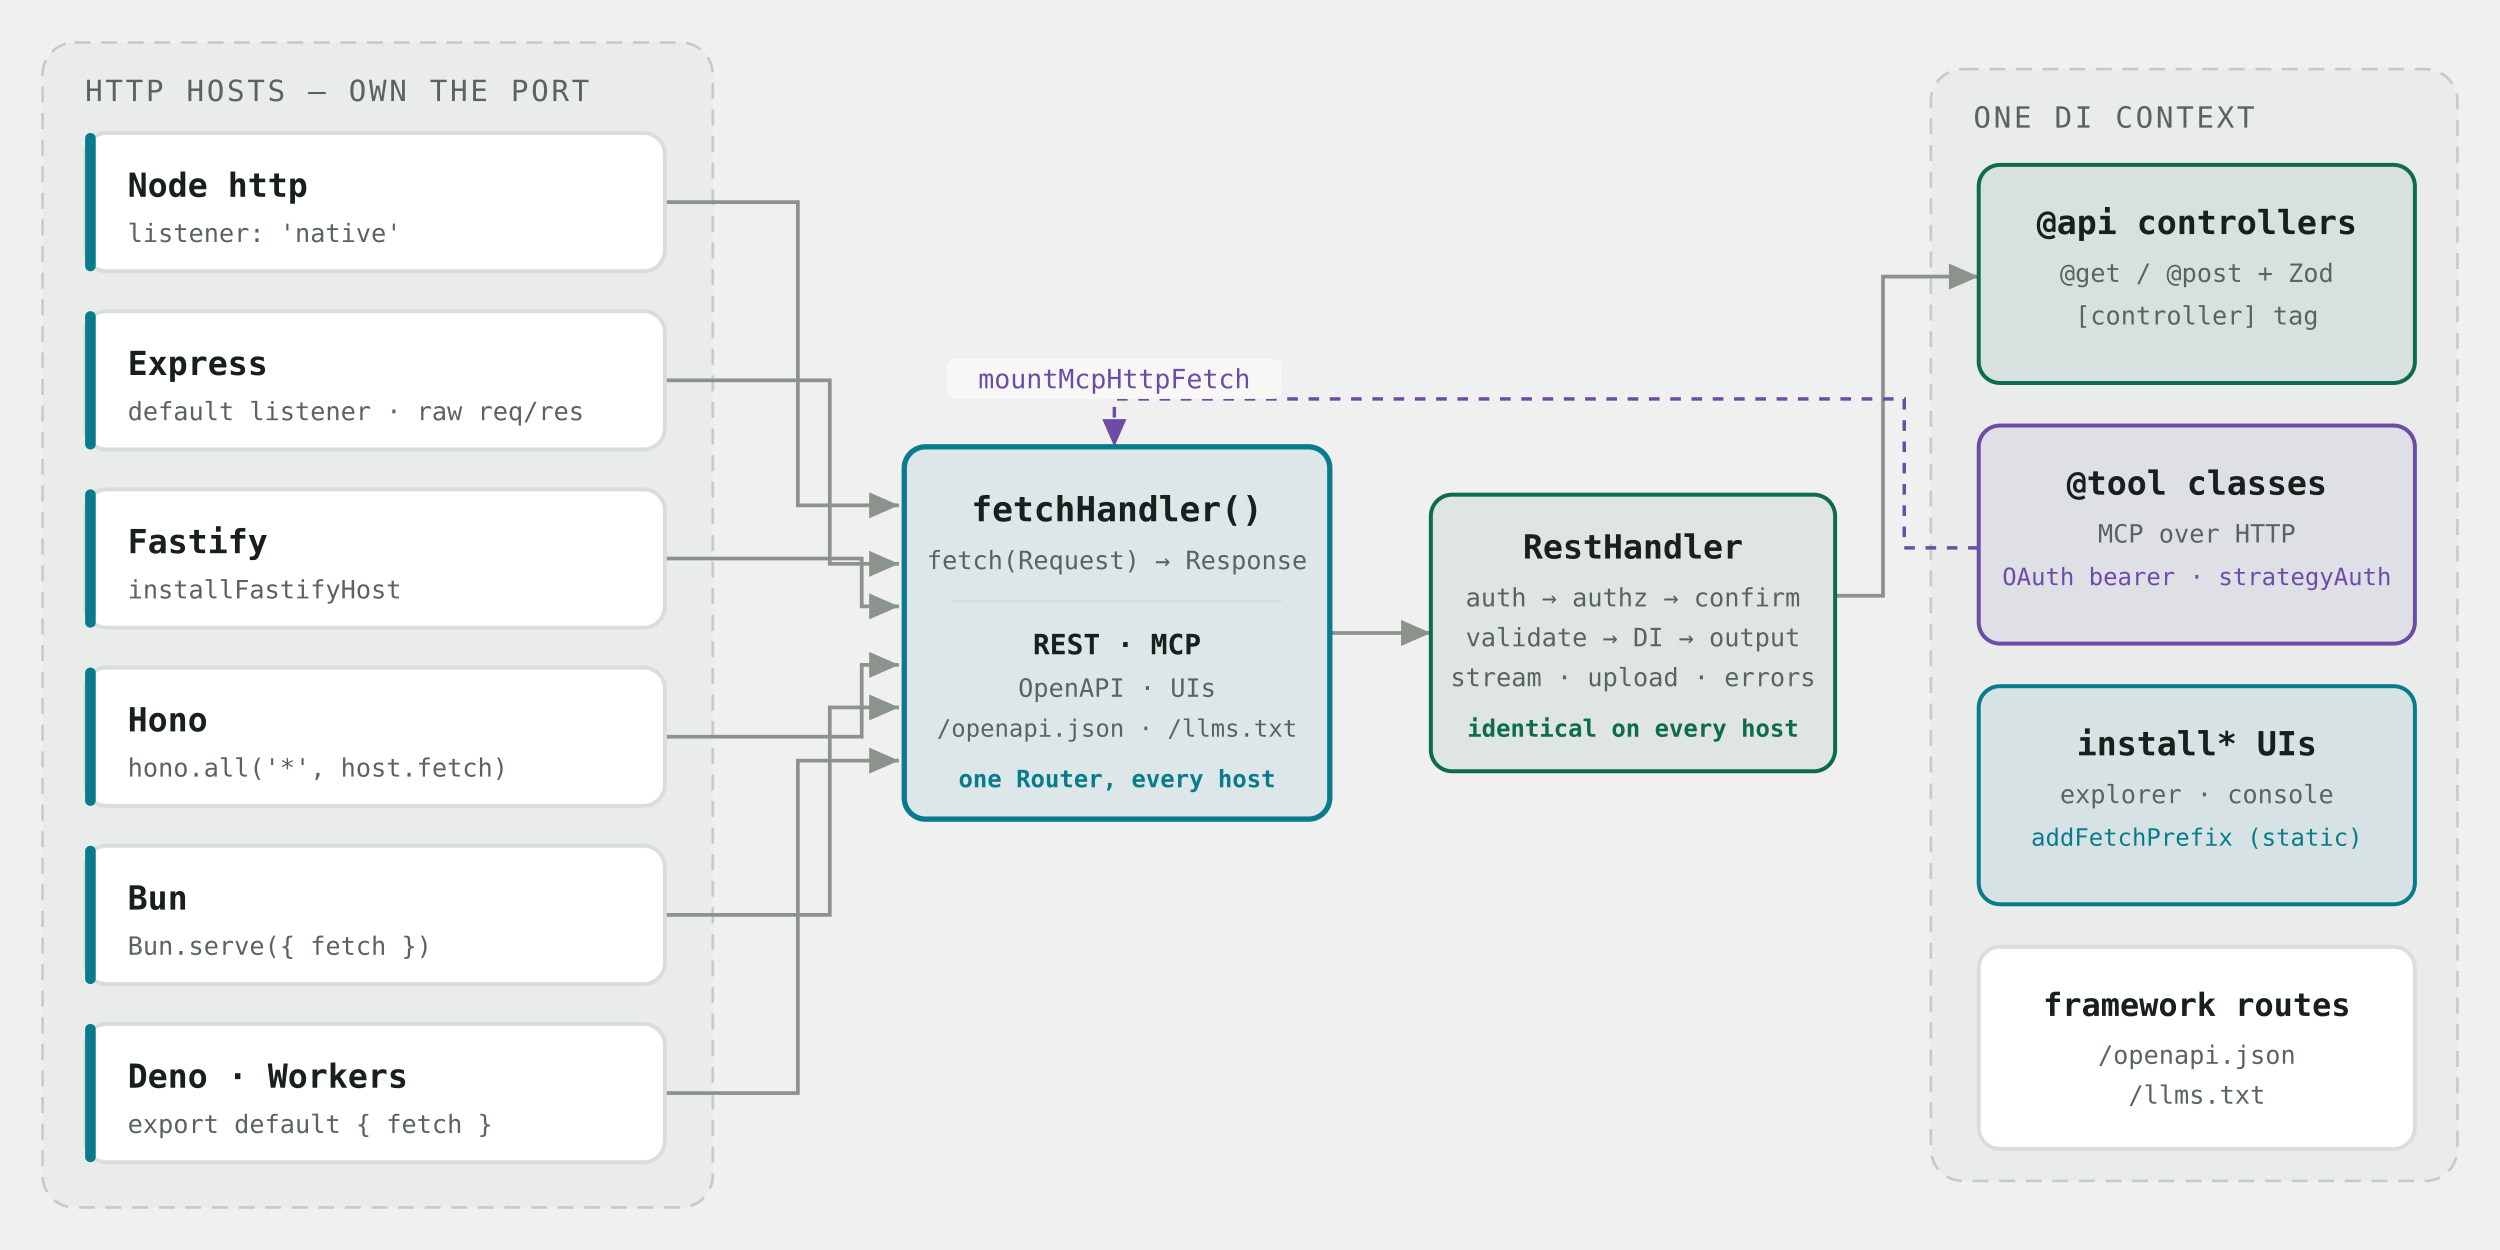
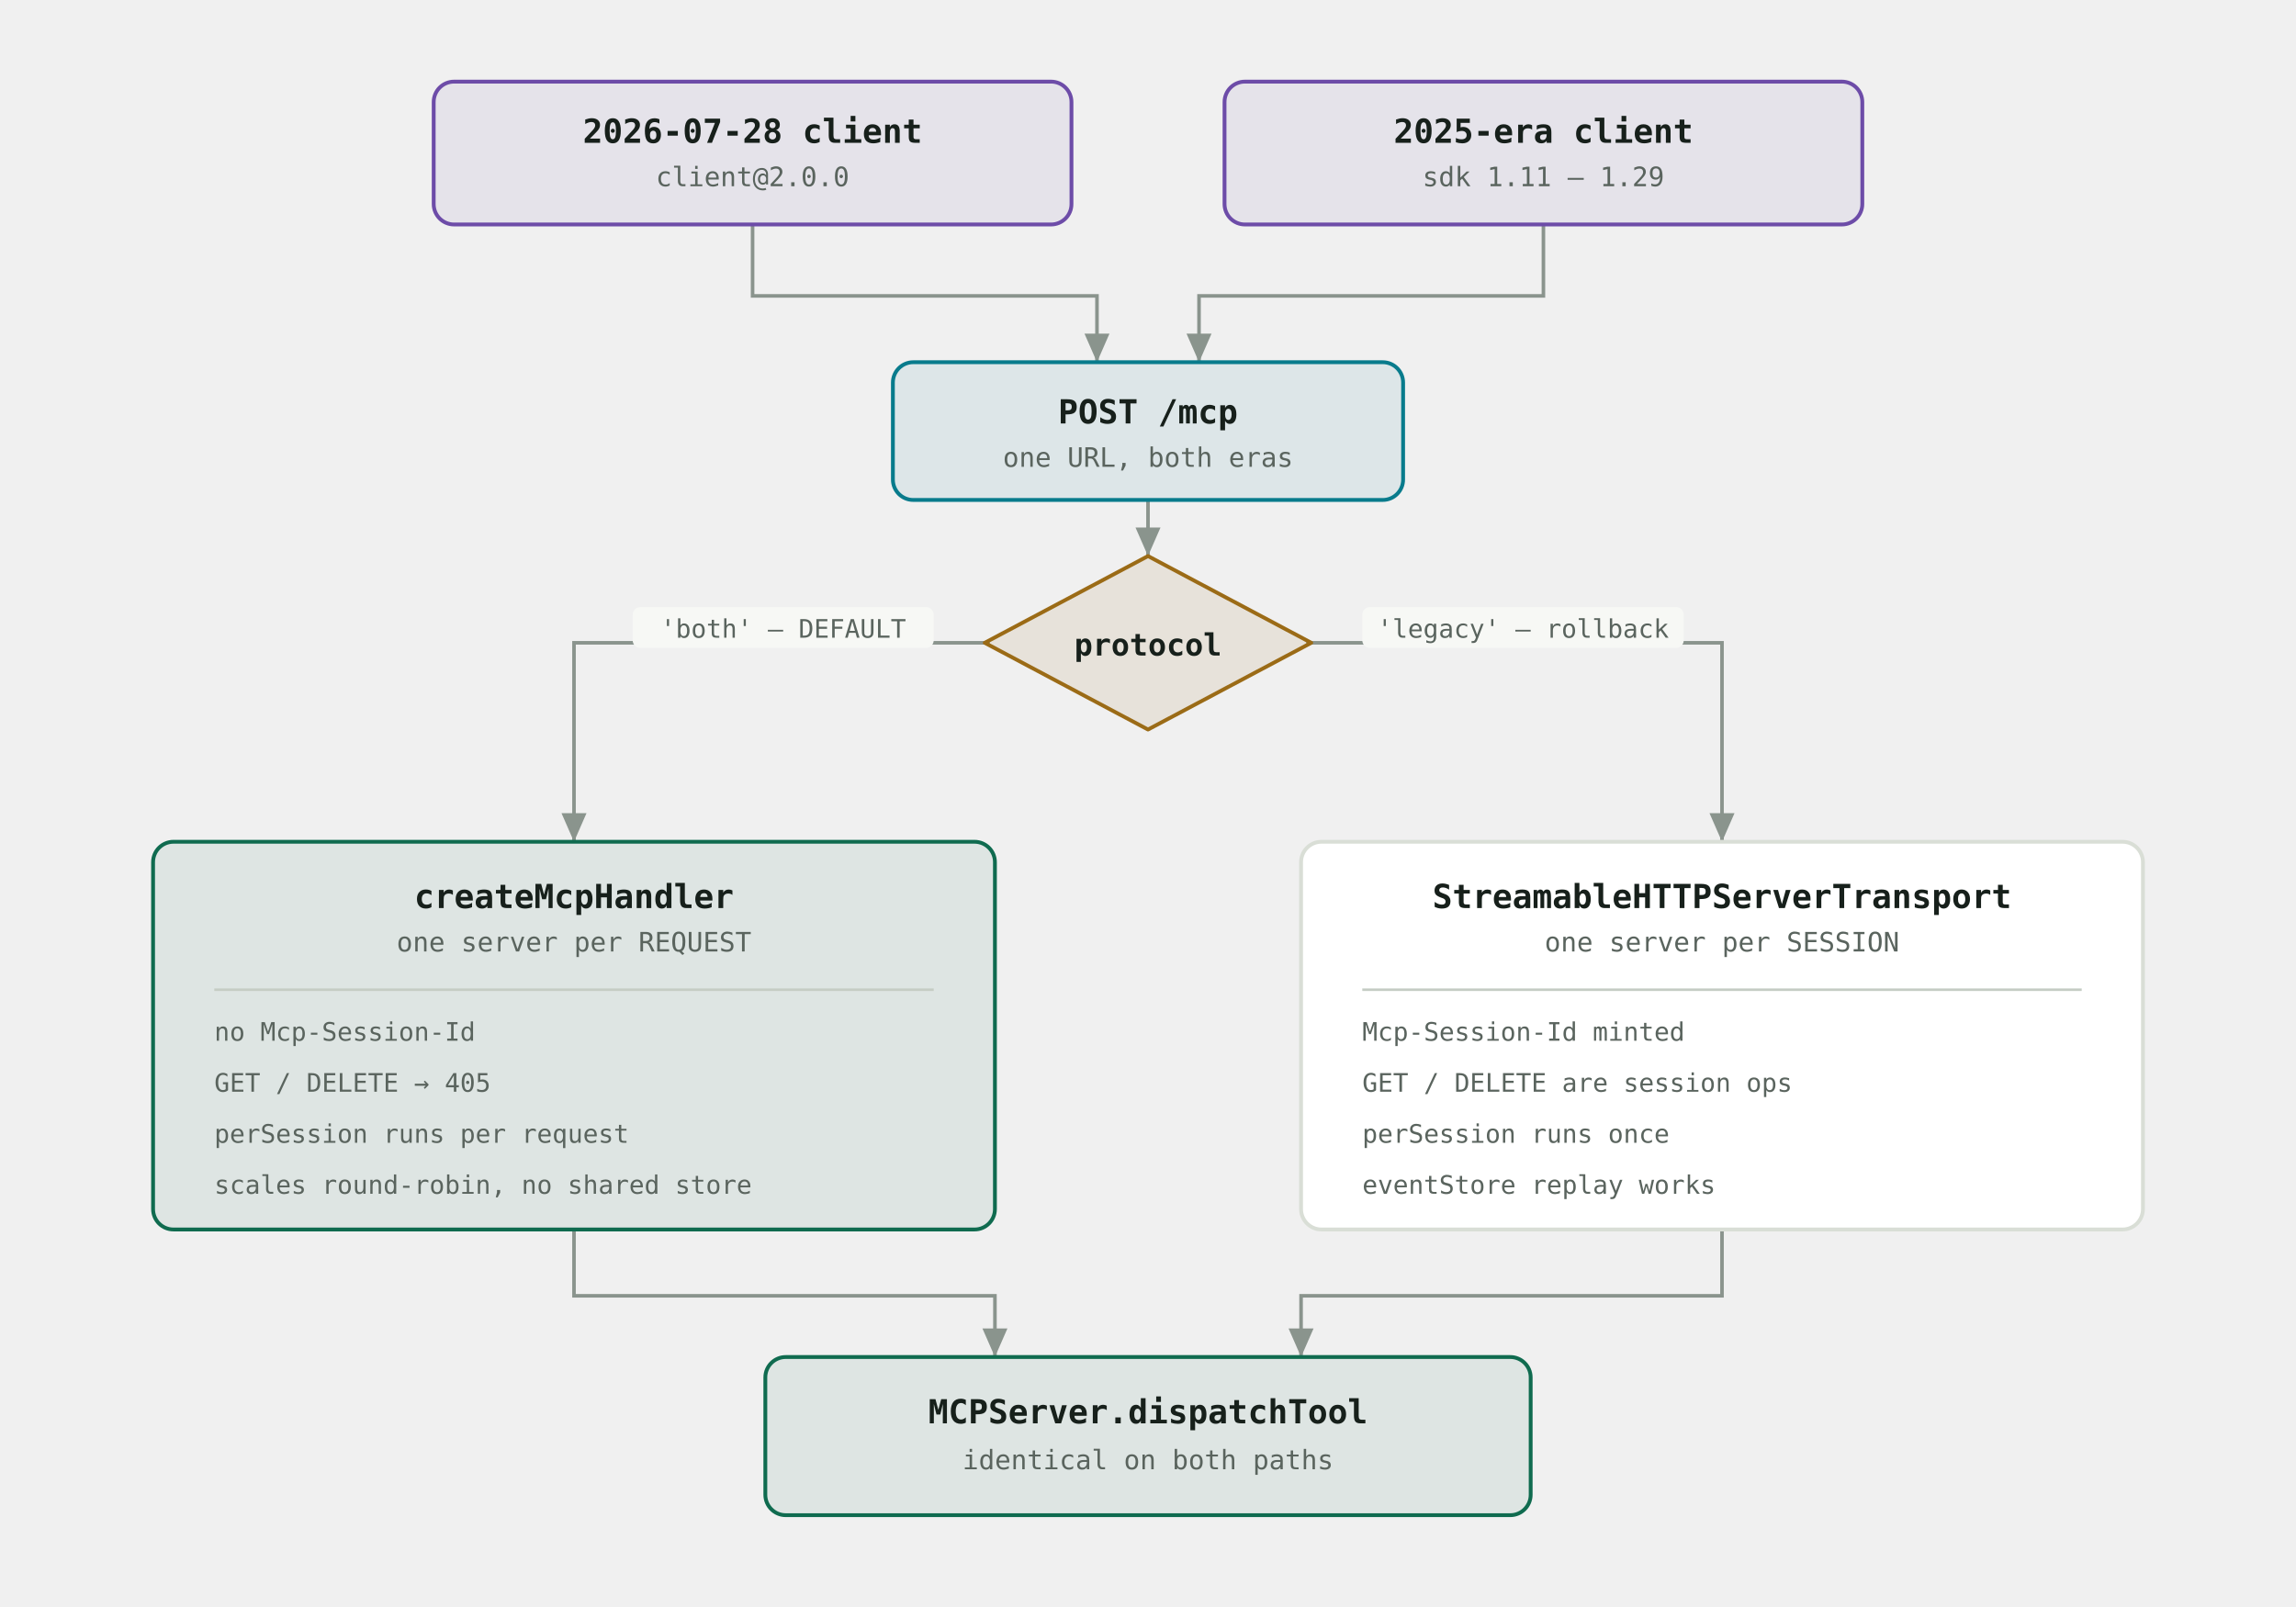
- <svg xmlns="http://www.w3.org/2000/svg" viewBox="0 0 940 470" width="940" height="470" role="img" aria-label="One fetchHandler() runs the full pipeline; Node, Express, Fastify, Hono, Bun, Deno, and Workers each host it; MCP, UIs, and framework routes register onto the same handler">
+ <svg xmlns="http://www.w3.org/2000/svg" viewBox="0 0 900 630" width="900" height="630" role="img" aria-label="One /mcp endpoint serving both protocol eras: 2026-07-28 and 2025-era clients both reach the stateless default and the legacy session path, and both converge on the same dispatchTool pipeline">
  <defs>
    <marker id="arrow" markerWidth="8" markerHeight="7" refX="8" refY="3.5" orient="auto">
      <path d="M0,0 L8,3.5 L0,7 z" fill="#8a948d" />
    </marker>
-     <marker id="arrow-mcp" markerWidth="8" markerHeight="7" refX="8" refY="3.5" orient="auto">
-       <path d="M0,0 L8,3.5 L0,7 z" fill="#6d4ca8" />
-     </marker>
  </defs>
  <g font-family="ui-monospace, SFMono-Regular, Menlo, monospace">
-     <rect x="16" y="16" width="252" height="438" rx="12" fill="rgba(15,107,79,0.03)" stroke="#c5ccc4" stroke-width="1" stroke-dasharray="6,4" />
-     <text x="32" y="38" font-size="11" letter-spacing="1" fill="#5a645e">HTTP HOSTS — OWN THE PORT</text>
-     <rect x="726" y="26" width="198" height="418" rx="12" fill="rgba(15,107,79,0.03)" stroke="#c5ccc4" stroke-width="1" stroke-dasharray="6,4" />
-     <text x="742" y="48" font-size="11" letter-spacing="1" fill="#5a645e">ONE DI CONTEXT</text>
    <g fill="none" stroke="#8a948d" stroke-width="1.4">
-       <path d="M250,76  L300,76  L300,190 L338,190" marker-end="url(#arrow)" />
-       <path d="M250,143 L312,143 L312,212 L338,212" marker-end="url(#arrow)" />
-       <path d="M250,210 L324,210 L324,228 L338,228" marker-end="url(#arrow)" />
-       <path d="M250,277 L324,277 L324,250 L338,250" marker-end="url(#arrow)" />
-       <path d="M250,344 L312,344 L312,266 L338,266" marker-end="url(#arrow)" />
-       <path d="M250,411 L300,411 L300,286 L338,286" marker-end="url(#arrow)" />
-       <path d="M500,238 L538,238" marker-end="url(#arrow)" />
-       <path d="M690,224 L708,224 L708,104 L744,104" marker-end="url(#arrow)" />
+       <path d="M295,88 L295,116 L430,116 L430,142" marker-end="url(#arrow)" />
+       <path d="M605,88 L605,116 L470,116 L470,142" marker-end="url(#arrow)" />
+       <path d="M450,196 L450,218" marker-end="url(#arrow)" />
+       <path d="M388,252 L225,252 L225,330" marker-end="url(#arrow)" />
+       <path d="M512,252 L675,252 L675,330" marker-end="url(#arrow)" />
+       <path d="M225,482 L225,508 L390,508 L390,532" marker-end="url(#arrow)" />
+       <path d="M675,482 L675,508 L510,508 L510,532" marker-end="url(#arrow)" />
    </g>
-     <path d="M744,206 L716,206 L716,150 L419,150 L419,168" fill="none" stroke="#6d4ca8" stroke-width="1.3" stroke-dasharray="4,4" marker-end="url(#arrow-mcp)" />
-     <g font-size="10">
-       <rect x="356" y="135" width="126" height="15" rx="3" fill="#f7f8f5" />
-       <text x="419" y="146" text-anchor="middle" fill="#6d4ca8">mountMcpHttpFetch</text>
-     </g>
-     <g>
-       <rect x="32" y="50" width="218" height="52" rx="8" fill="#ffffff" stroke="#d9ded6" stroke-width="1.5" />
-       <rect x="32" y="50" width="4" height="52" rx="2" fill="#087b8c" />
-       <text x="48" y="74" font-size="12.5" font-weight="600" fill="#17201b">Node http</text>
-       <text x="48" y="91" font-size="9.5" fill="#5a645e">listener: 'native'</text>
-       <rect x="32" y="117" width="218" height="52" rx="8" fill="#ffffff" stroke="#d9ded6" stroke-width="1.5" />
-       <rect x="32" y="117" width="4" height="52" rx="2" fill="#087b8c" />
-       <text x="48" y="141" font-size="12.5" font-weight="600" fill="#17201b">Express</text>
-       <text x="48" y="158" font-size="9.5" fill="#5a645e">default listener · raw req/res</text>
-       <rect x="32" y="184" width="218" height="52" rx="8" fill="#ffffff" stroke="#d9ded6" stroke-width="1.5" />
-       <rect x="32" y="184" width="4" height="52" rx="2" fill="#087b8c" />
-       <text x="48" y="208" font-size="12.5" font-weight="600" fill="#17201b">Fastify</text>
-       <text x="48" y="225" font-size="9.5" fill="#5a645e">installFastifyHost</text>
-       <rect x="32" y="251" width="218" height="52" rx="8" fill="#ffffff" stroke="#d9ded6" stroke-width="1.5" />
-       <rect x="32" y="251" width="4" height="52" rx="2" fill="#087b8c" />
-       <text x="48" y="275" font-size="12.5" font-weight="600" fill="#17201b">Hono</text>
-       <text x="48" y="292" font-size="9.5" fill="#5a645e">hono.all('*', host.fetch)</text>
-       <rect x="32" y="318" width="218" height="52" rx="8" fill="#ffffff" stroke="#d9ded6" stroke-width="1.5" />
-       <rect x="32" y="318" width="4" height="52" rx="2" fill="#087b8c" />
-       <text x="48" y="342" font-size="12.5" font-weight="600" fill="#17201b">Bun</text>
-       <text x="48" y="359" font-size="9.5" fill="#5a645e">Bun.serve({ fetch })</text>
-       <rect x="32" y="385" width="218" height="52" rx="8" fill="#ffffff" stroke="#d9ded6" stroke-width="1.5" />
-       <rect x="32" y="385" width="4" height="52" rx="2" fill="#087b8c" />
-       <text x="48" y="409" font-size="12.5" font-weight="600" fill="#17201b">Deno · Workers</text>
-       <text x="48" y="426" font-size="9.5" fill="#5a645e">export default { fetch }</text>
-     </g>
-     <rect x="340" y="168" width="160" height="140" rx="8" fill="rgba(8,123,140,0.08)" stroke="#087b8c" stroke-width="2" />
-     <text x="420" y="196" font-size="13" font-weight="700" fill="#17201b" text-anchor="middle">fetchHandler()</text>
-     <text x="420" y="214" font-size="9.5" fill="#5a645e" text-anchor="middle">fetch(Request) → Response</text>
-     <line x1="358" y1="226" x2="482" y2="226" stroke="#cfe0e2" stroke-width="1" />
-     <text x="420" y="246" font-size="10.5" font-weight="600" fill="#17201b" text-anchor="middle">REST · MCP</text>
-     <text x="420" y="262" font-size="9.5" fill="#5a645e" text-anchor="middle">OpenAPI · UIs</text>
-     <text x="420" y="277" font-size="9" fill="#5a645e" text-anchor="middle">/openapi.json · /llms.txt</text>
-     <text x="420" y="296" font-size="9" font-weight="600" fill="#087b8c" text-anchor="middle">one Router, every host</text>
-     <rect x="538" y="186" width="152" height="104" rx="8" fill="rgba(15,107,79,0.08)" stroke="#0f6b4f" stroke-width="1.5" />
-     <text x="614" y="210" font-size="12.5" font-weight="600" fill="#17201b" text-anchor="middle">RestHandler</text>
-     <text x="614" y="228" font-size="9.5" fill="#5a645e" text-anchor="middle">auth → authz → confirm</text>
-     <text x="614" y="243" font-size="9.5" fill="#5a645e" text-anchor="middle">validate → DI → output</text>
-     <text x="614" y="258" font-size="9.5" fill="#5a645e" text-anchor="middle">stream · upload · errors</text>
-     <text x="614" y="277" font-size="9" font-weight="600" fill="#0f6b4f" text-anchor="middle">identical on every host</text>
-     <rect x="744" y="62" width="164" height="82" rx="8" fill="rgba(15,107,79,0.08)" stroke="#0f6b4f" stroke-width="1.5" />
-     <text x="826" y="88" font-size="12.5" font-weight="600" fill="#17201b" text-anchor="middle">@api controllers</text>
-     <text x="826" y="106" font-size="9.5" fill="#5a645e" text-anchor="middle">@get / @post + Zod</text>
-     <text x="826" y="122" font-size="9.5" fill="#5a645e" text-anchor="middle">[controller] tag</text>
-     <rect x="744" y="160" width="164" height="82" rx="8" fill="rgba(109,76,168,0.08)" stroke="#6d4ca8" stroke-width="1.5" />
-     <text x="826" y="186" font-size="12.5" font-weight="600" fill="#17201b" text-anchor="middle">@tool classes</text>
-     <text x="826" y="204" font-size="9.5" fill="#5a645e" text-anchor="middle">MCP over HTTP</text>
-     <text x="826" y="220" font-size="9" fill="#6d4ca8" text-anchor="middle">OAuth bearer · strategyAuth</text>
-     <rect x="744" y="258" width="164" height="82" rx="8" fill="rgba(8,123,140,0.08)" stroke="#087b8c" stroke-width="1.5" />
-     <text x="826" y="284" font-size="12.5" font-weight="600" fill="#17201b" text-anchor="middle">install* UIs</text>
-     <text x="826" y="302" font-size="9.5" fill="#5a645e" text-anchor="middle">explorer · console</text>
-     <text x="826" y="318" font-size="9" fill="#087b8c" text-anchor="middle">addFetchPrefix (static)</text>
-     <rect x="744" y="356" width="164" height="76" rx="8" fill="#ffffff" stroke="#d9ded6" stroke-width="1.5" />
-     <text x="826" y="382" font-size="12" font-weight="600" fill="#17201b" text-anchor="middle">framework routes</text>
-     <text x="826" y="400" font-size="9.5" fill="#5a645e" text-anchor="middle">/openapi.json</text>
-     <text x="826" y="415" font-size="9.5" fill="#5a645e" text-anchor="middle">/llms.txt</text>
+     <rect x="170" y="32" width="250" height="56" rx="8" fill="rgba(109,76,168,0.08)" stroke="#6d4ca8" stroke-width="1.5" />
+     <text x="295" y="56" font-size="13" font-weight="600" fill="#17201b" text-anchor="middle">2026-07-28 client</text>
+     <text x="295" y="73" font-size="10.5" fill="#5a645e" text-anchor="middle">client@2.0.0</text>
+     <rect x="480" y="32" width="250" height="56" rx="8" fill="rgba(109,76,168,0.08)" stroke="#6d4ca8" stroke-width="1.5" />
+     <text x="605" y="56" font-size="13" font-weight="600" fill="#17201b" text-anchor="middle">2025-era client</text>
+     <text x="605" y="73" font-size="10.5" fill="#5a645e" text-anchor="middle">sdk 1.11 – 1.29</text>
+     <rect x="350" y="142" width="200" height="54" rx="8" fill="rgba(8,123,140,0.08)" stroke="#087b8c" stroke-width="1.5" />
+     <text x="450" y="166" font-size="13" font-weight="600" fill="#17201b" text-anchor="middle">POST /mcp</text>
+     <text x="450" y="183" font-size="10.5" fill="#5a645e" text-anchor="middle">one URL, both eras</text>
+     <path d="M450,218 L514,252 L450,286 L386,252 z" fill="rgba(155,107,22,0.10)" stroke="#9b6b16" stroke-width="1.5" stroke-linejoin="round" />
+     <text x="450" y="257" font-size="12" font-weight="600" fill="#17201b" text-anchor="middle">protocol</text>
+     <rect x="248" y="238" width="118" height="16" rx="3" fill="#f7f8f5" />
+     <text x="307" y="250" font-size="10" fill="#5a645e" text-anchor="middle">'both' — DEFAULT</text>
+     <rect x="534" y="238" width="126" height="16" rx="3" fill="#f7f8f5" />
+     <text x="597" y="250" font-size="10" fill="#5a645e" text-anchor="middle">'legacy' — rollback</text>
+     <rect x="60" y="330" width="330" height="152" rx="8" fill="rgba(15,107,79,0.08)" stroke="#0f6b4f" stroke-width="1.5" />
+     <text x="225" y="356" font-size="13" font-weight="600" fill="#17201b" text-anchor="middle">createMcpHandler</text>
+     <text x="225" y="373" font-size="10.5" fill="#5a645e" text-anchor="middle">one server per REQUEST</text>
+     <path d="M84,388 L366,388" stroke="#c5ccc4" stroke-width="1" />
+     <text x="84" y="408" font-size="10" fill="#5a645e">no Mcp-Session-Id</text>
+     <text x="84" y="428" font-size="10" fill="#5a645e">GET / DELETE → 405</text>
+     <text x="84" y="448" font-size="10" fill="#5a645e">perSession runs per request</text>
+     <text x="84" y="468" font-size="10" fill="#5a645e">scales round-robin, no shared store</text>
+     <rect x="510" y="330" width="330" height="152" rx="8" fill="#ffffff" stroke="#d9ded6" stroke-width="1.5" />
+     <text x="675" y="356" font-size="13" font-weight="600" fill="#17201b" text-anchor="middle">StreamableHTTPServerTransport</text>
+     <text x="675" y="373" font-size="10.5" fill="#5a645e" text-anchor="middle">one server per SESSION</text>
+     <path d="M534,388 L816,388" stroke="#c5ccc4" stroke-width="1" />
+     <text x="534" y="408" font-size="10" fill="#5a645e">Mcp-Session-Id minted</text>
+     <text x="534" y="428" font-size="10" fill="#5a645e">GET / DELETE are session ops</text>
+     <text x="534" y="448" font-size="10" fill="#5a645e">perSession runs once</text>
+     <text x="534" y="468" font-size="10" fill="#5a645e">eventStore replay works</text>
+     <rect x="300" y="532" width="300" height="62" rx="8" fill="rgba(15,107,79,0.08)" stroke="#0f6b4f" stroke-width="1.5" />
+     <text x="450" y="558" font-size="13" font-weight="600" fill="#17201b" text-anchor="middle">MCPServer.dispatchTool</text>
+     <text x="450" y="576" font-size="10.5" fill="#5a645e" text-anchor="middle">identical on both paths</text>
  </g>
</svg>
